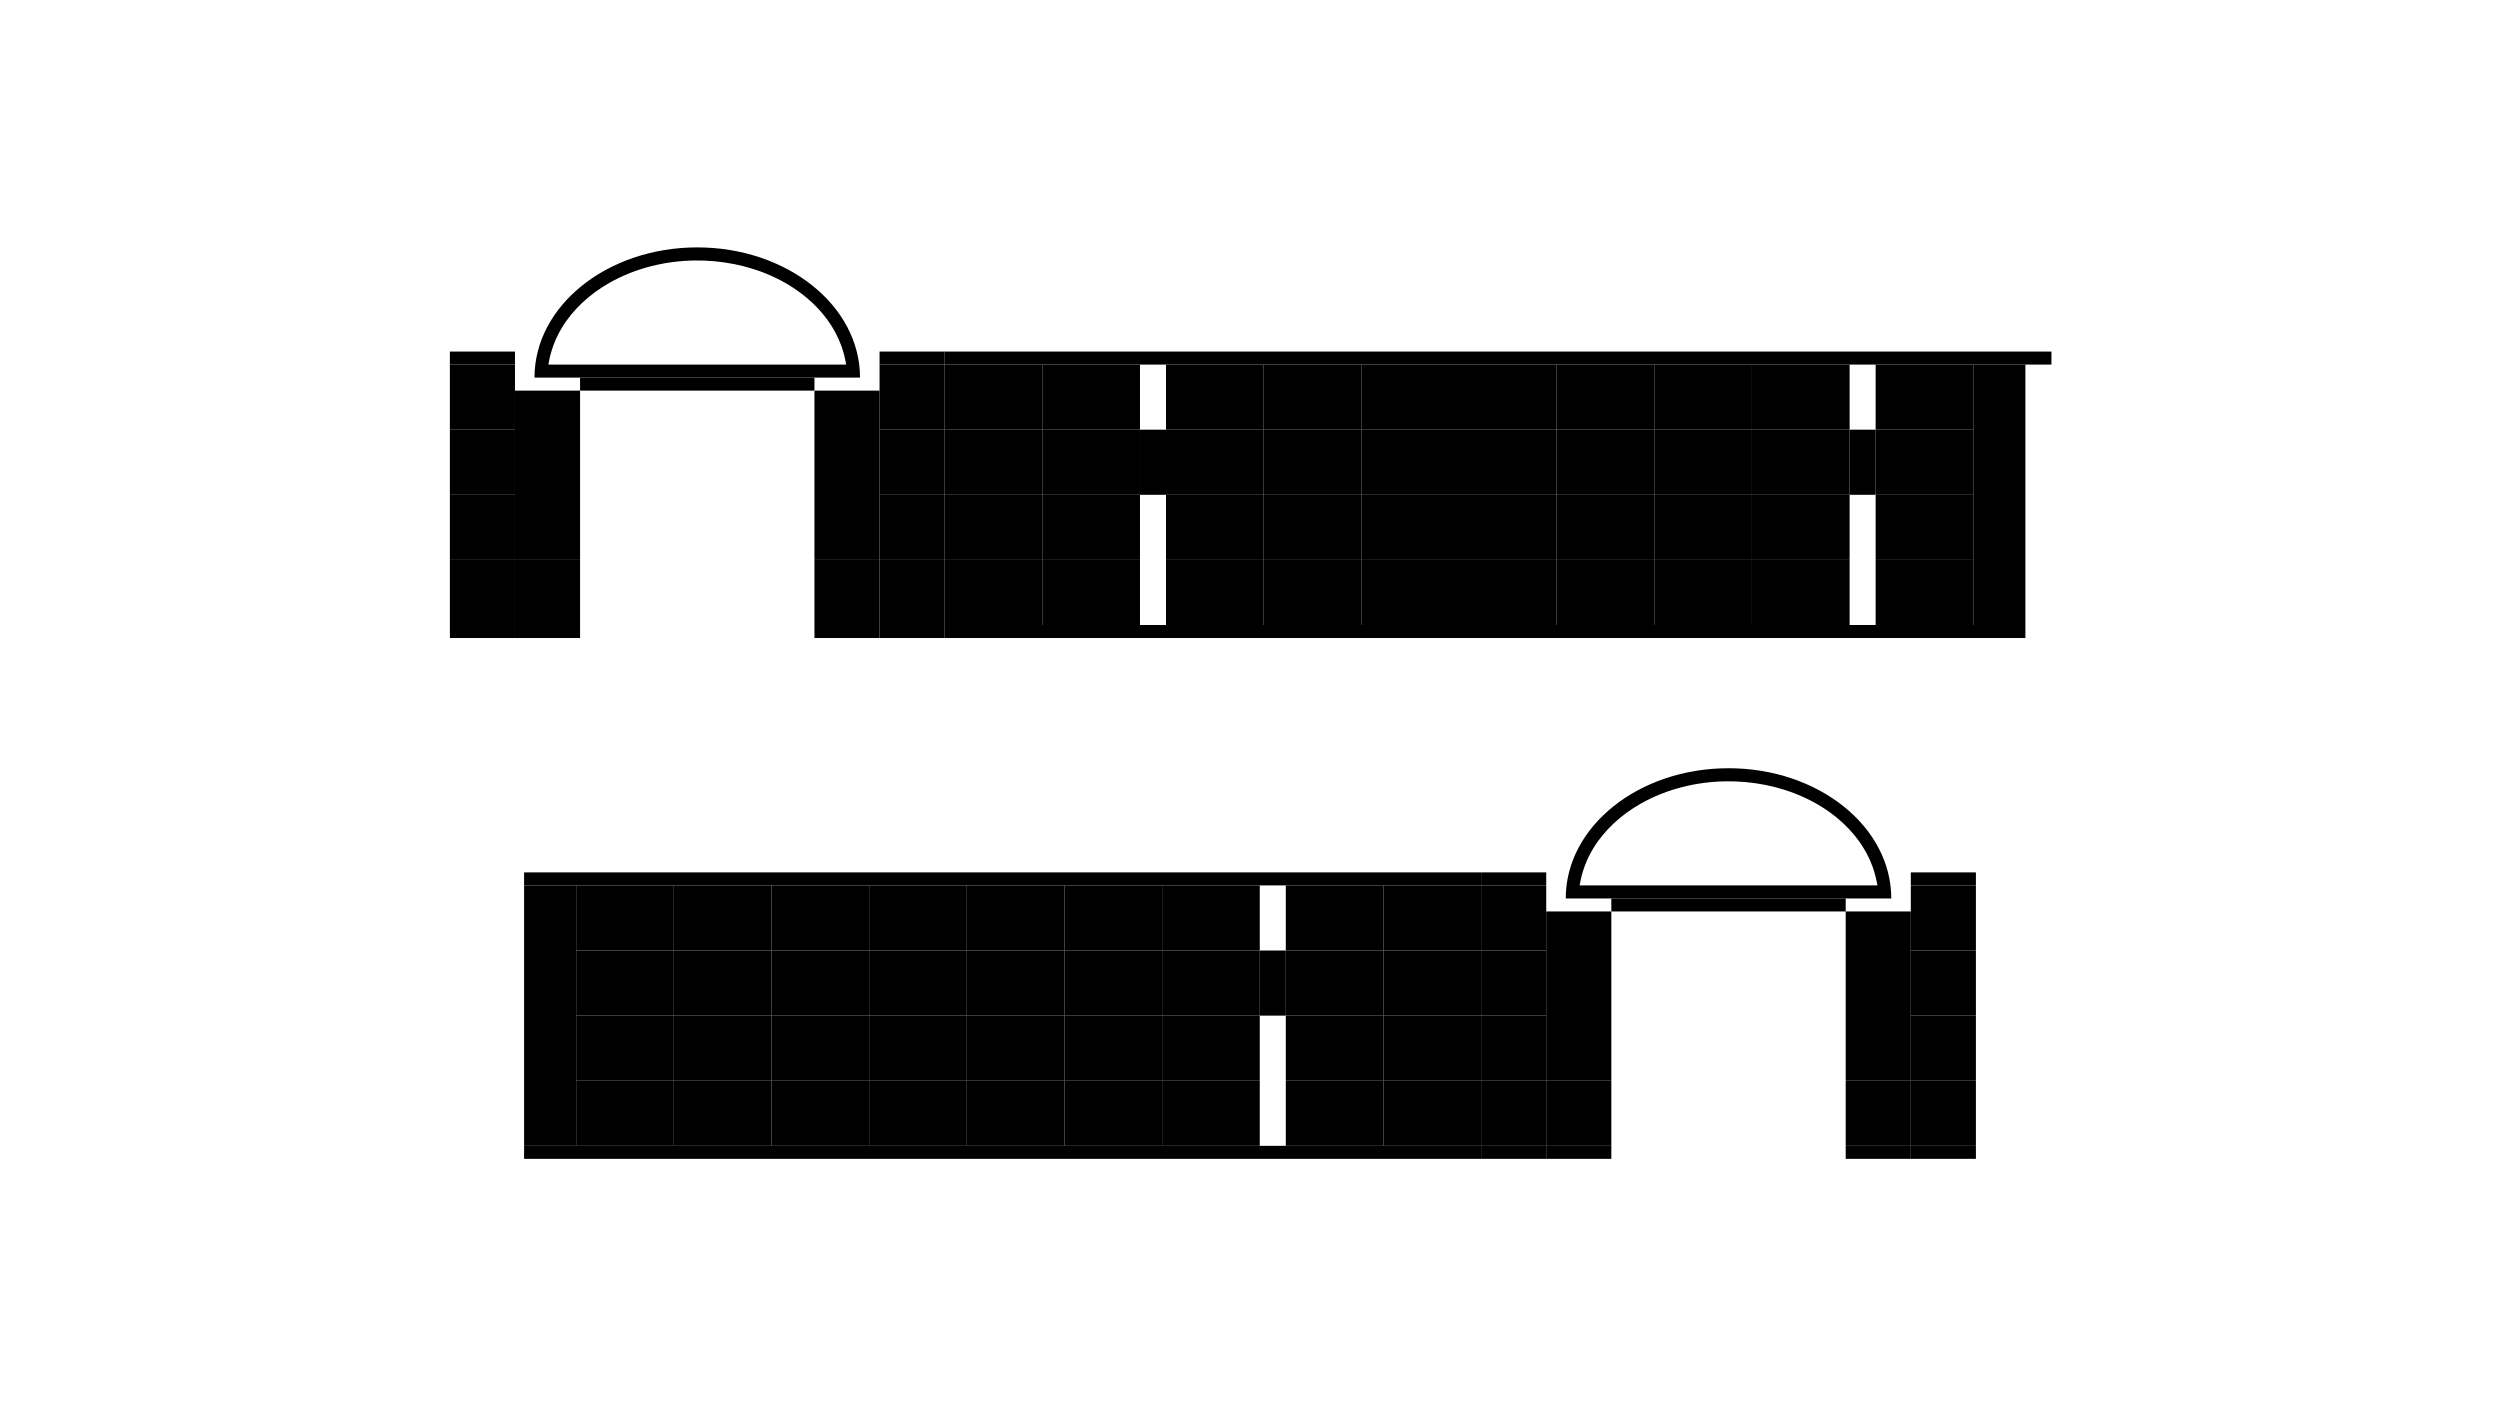
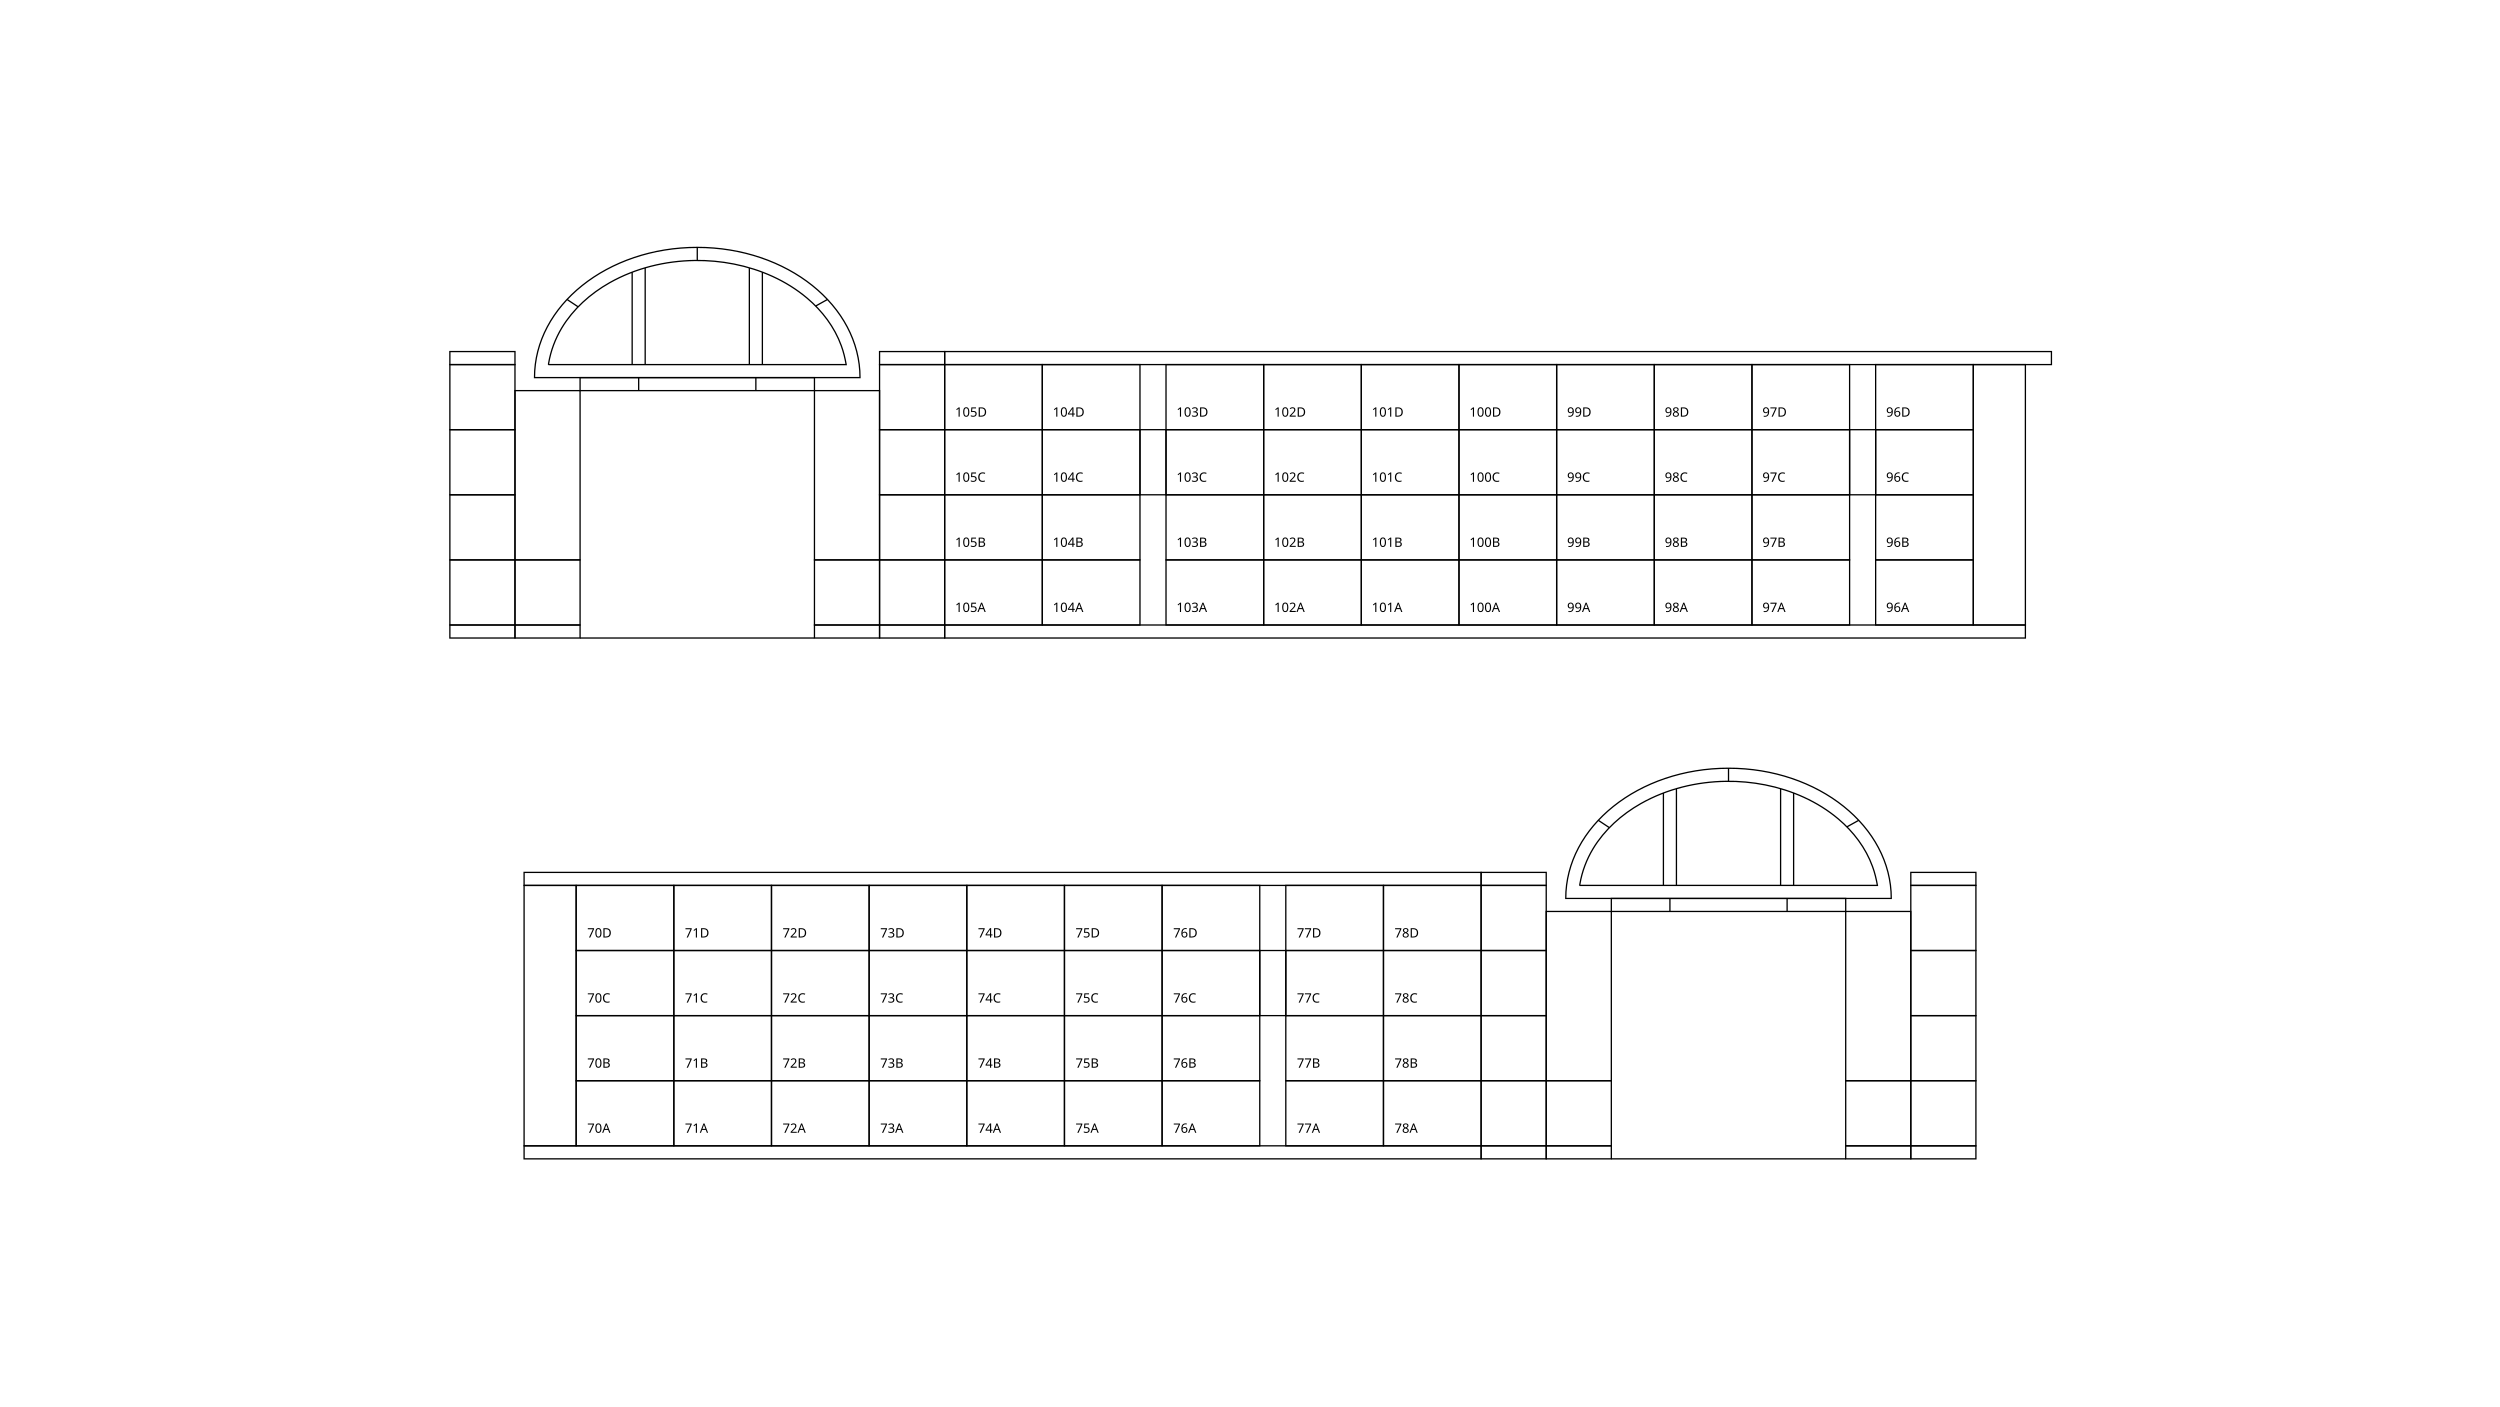
<svg xmlns="http://www.w3.org/2000/svg" height="1080" version="1.1" viewBox="0 0 1920 1080" width="1920">
  <style>
-     .map path {
+     path {
      fill: none;
      stroke-width: 1px;
      stroke: #000;
    }
-     .map text {
+     text {
      font-family: Monaco;
      font-size: 10px;
    }
  </style>
  <g>
    <path d="m345.5 280v-10h50v10z" />
    <path d="m345.5 330v-50h50v50z" />
    <path d="m345.5 380v-50h50v50z" />
    <path d="m345.5 430v-50h50v50z" />
    <path d="m345.5 480v-50h50v50z" />
    <path d="m345.5 490v-10h50v10z" />
    <path d="m395.5 430v-130h50v130z" />
    <path d="m395.5 480v-50h50v50z" />
    <path d="m395.5 490v-10h50v10z" />
    <path d="m402.5 680h735v-10h-735z" />
    <path d="m402.5 880h735v10h-735z" />
    <path d="m402.5 880v-200h40v200z" />
    <path d="m445.5 300v-10h180v10z" />
    <path d="m445.5 490h180" />
    <path d="m490.5 290v10" />
    <path d="m495.5 206v74m80-74v74m10-71v71m-100-71v71m-50-50 8.55 5.669m182.45-0.669 9-5m-100-30v-10m-1.814 10.045c-22.778 0.317-45.644 5.861-65.527 17.116-14.781 8.373-27.923 20.074-36.725 34.703-4.978 8.293-8.453 17.495-10.065 27.039-0.123 0.603-0.459 1.383 0.491 1.098h228.01c-0.885-4.905-2.01-9.781-3.753-14.459-5.169-14.297-14.648-26.789-26.218-36.543-16.012-13.536-35.81-22.166-56.293-26.221-9.842-1.939-19.885-2.851-29.915-2.731zm-123.19 89.955c0-55.228 55.964-100 125-100s125 44.772 125 100z" />
    <path d="m580.5 290v10" />
    <path d="m625.5 430v-130h50v130z" />
    <path d="m625.5 480v-50h50v50z" />
    <path d="m625.5 490v-10h50v10z" />
    <path d="m675.5 280v-10h50v10z" />
    <path d="m675.5 330v-50h50v50z" />
    <path d="m675.5 380v-50h50v50z" />
    <path d="m675.5 430v-50h50v50z" />
    <path d="m675.5 480v-50h50v50z" />
    <path d="m675.5 490v-10h50v10z" />
    <path d="m725.5 480v10h830v-10z" />
    <path d="m875.5 330h20v50h-20z" />
    <path d="m967.5 730h20v50h-20z" />
    <path d="m1137.5 680v-10h50v10z" />
    <path d="m1137.5 730v-50h50v50z" />
    <path d="m1137.5 780v-50h50v50z" />
    <path d="m1137.5 830v-50h50v50z" />
    <path d="m1137.5 880v-50h50v50z" />
    <path d="m1137.5 890v-10h50v10z" />
    <path d="m1187.5 830v-130h50v130z" />
    <path d="m1187.5 880v-50h50v50z" />
    <path d="m1187.5 890v-10h50v10z" />
    <path d="m1237.5 700v-10h180v10z" />
    <path d="m1237.5 890h180" />
    <path d="m1282.5 690v10" />
    <path d="m1287.5 606v74m80-74v74m10-71v71m-100-71v71m-50-50 8.55 5.669m182.45-0.669 9-5m-100-30v-10m-1.814 10.045c-22.778 0.317-45.644 5.861-65.527 17.116-14.781 8.373-27.923 20.074-36.725 34.703-4.978 8.293-8.453 17.495-10.065 27.039-0.123 0.603-0.459 1.383 0.491 1.098h228c-0.885-4.905-2.01-9.781-3.753-14.459-5.169-14.297-14.648-26.789-26.218-36.543-16.012-13.536-35.81-22.166-56.293-26.221-9.842-1.939-19.885-2.851-29.915-2.731zm-123.19 89.955c0-55.228 55.964-100 125-100s125 44.772 125 100z" />
    <path d="m1372.5 690v10" />
    <path d="m1417.5 830v-130h50v130z" />
    <path d="m1417.5 880v-50h50v50z" />
    <path d="m1417.5 890v-10h50v10z" />
    <path d="m1420.5 330h20v50h-20z" />
    <path d="m1467.5 680v-10h50v10z" />
    <path d="m1467.5 730v-50h50v50z" />
    <path d="m1467.5 780v-50h50v50z" />
    <path d="m1467.5 830v-50h50v50z" />
    <path d="m1467.5 880v-50h50v50z" />
    <path d="m1467.5 890v-10h50v10z" />
    <path d="m1555.5 480v-200h-40v200z" />
    <path d="m1575.5 280h-850v-10h850z" />
  </g>
  <g>
    <path d="m1440.5 480v-50h75v50z" />
    <text x="1448.5" y="470">96A</text>
    <path d="m1345.5 480v-50h75v50z" />
    <text x="1353.5" y="470">97A</text>
    <path d="m1270.5 480v-50h75v50z" />
    <text x="1278.5" y="470">98A</text>
    <path d="m1195.5 480v-50h75v50z" />
    <text x="1203.5" y="470">99A</text>
    <path d="m1120.5 480v-50h75v50z" />
    <text x="1128.5" y="470">100A</text>
    <path d="m1045.5 480v-50h75v50z" />
    <text x="1053.5" y="470">101A</text>
    <path d="m970.5 480v-50h75v50z" />
    <text x="978.5" y="470">102A</text>
    <path d="m895.5 480v-50h75v50z" />
    <text x="903.5" y="470">103A</text>
    <path d="m800.5 480v-50h75v50z" />
    <text x="808.5" y="470">104A</text>
    <path d="m725.5 480v-50h75v50z" />
    <text x="733.5" y="470">105A</text>
    <path d="m1440.5 430v-50h75v50z" />
    <text x="1448.5" y="420">96B</text>
    <path d="m1345.5 430v-50h75v50z" />
    <text x="1353.5" y="420">97B</text>
    <path d="m1270.5 430v-50h75v50z" />
    <text x="1278.5" y="420">98B</text>
    <path d="m1195.5 430v-50h75v50z" />
    <text x="1203.5" y="420">99B</text>
    <path d="m1120.5 430v-50h75v50z" />
    <text x="1128.5" y="420">100B</text>
    <path d="m1045.5 430v-50h75v50z" />
    <text x="1053.5" y="420">101B</text>
    <path d="m970.5 430v-50h75v50z" />
    <text x="978.5" y="420">102B</text>
    <path d="m895.5 430v-50h75v50z" />
    <text x="903.5" y="420">103B</text>
    <path d="m800.5 430v-50h75v50z" />
    <text x="808.5" y="420">104B</text>
    <path d="m725.5 430v-50h75v50z" />
    <text x="733.5" y="420">105B</text>
    <path d="m1440.5 380v-50h75v50z" />
    <text x="1448.5" y="370">96C</text>
    <path d="m1345.5 380v-50h75v50z" />
    <text x="1353.5" y="370">97C</text>
    <path d="m1270.5 380v-50h75v50z" />
    <text x="1278.5" y="370">98C</text>
    <path d="m1195.5 380v-50h75v50z" />
    <text x="1203.5" y="370">99C</text>
    <path d="m1120.5 380v-50h75v50z" />
    <text x="1128.5" y="370">100C</text>
    <path d="m1045.5 380v-50h75v50z" />
    <text x="1053.5" y="370">101C</text>
    <path d="m970.5 380v-50h75v50z" />
    <text x="978.5" y="370">102C</text>
    <path d="m895.5 380v-50h75v50z" />
    <text x="903.5" y="370">103C</text>
    <path d="m800.5 380v-50h75v50z" />
    <text x="808.5" y="370">104C</text>
    <path d="m725.5 380v-50h75v50z" />
    <text x="733.5" y="370">105C</text>
    <path d="m1440.5 330v-50h75v50z" />
    <text x="1448.5" y="320">96D</text>
    <path d="m1345.5 330v-50h75v50z" />
    <text x="1353.5" y="320">97D</text>
    <path d="m1270.5 330v-50h75v50z" />
    <text x="1278.5" y="320">98D</text>
    <path d="m1195.5 330v-50h75v50z" />
    <text x="1203.5" y="320">99D</text>
    <path d="m1120.5 330v-50h75v50z" />
    <text x="1128.5" y="320">100D</text>
    <path d="m1045.5 330v-50h75v50z" />
    <text x="1053.5" y="320">101D</text>
    <path d="m970.5 330v-50h75v50z" />
    <text x="978.5" y="320">102D</text>
    <path d="m895.5 330v-50h75v50z" />
    <text x="903.5" y="320">103D</text>
    <path d="m800.5 330v-50h75v50z" />
    <text x="808.5" y="320">104D</text>
    <path d="m725.5 330v-50h75v50z" />
    <text x="733.5" y="320">105D</text>
    <path d="m442.5 880v-50h75v50z" />
    <text x="451" y="870">70A</text>
    <path d="m517.5 880v-50h75v50z" />
    <text x="526" y="870">71A</text>
    <path d="m592.5 880v-50h75v50z" />
    <text x="601" y="870">72A</text>
    <path d="m667.5 880v-50h75v50z" />
    <text x="676" y="870">73A</text>
    <path d="m742.5 880v-50h75v50z" />
    <text x="751" y="870">74A</text>
    <path d="m817.5 880v-50h75v50z" />
    <text x="826" y="870">75A</text>
    <path d="m892.5 880v-50h75v50z" />
    <text x="901" y="870">76A</text>
    <path d="m987.5 880v-50h75v50z" />
    <text x="996" y="870">77A</text>
    <path d="m1062.5 880v-50h75v50z" />
    <text x="1071" y="870">78A</text>
    <path d="m442.5 830v-50h75v50z" />
    <text x="451" y="820">70B</text>
    <path d="m517.5 830v-50h75v50z" />
    <text x="526" y="820">71B</text>
    <path d="m592.5 830v-50h75v50z" />
    <text x="601" y="820">72B</text>
    <path d="m667.5 830v-50h75v50z" />
    <text x="676" y="820">73B</text>
    <path d="m742.5 830v-50h75v50z" />
    <text x="751" y="820">74B</text>
    <path d="m817.5 830v-50h75v50z" />
    <text x="826" y="820">75B</text>
    <path d="m892.5 830v-50h75v50z" />
    <text x="901" y="820">76B</text>
    <path d="m987.5 830v-50h75v50z" />
    <text x="996" y="820">77B</text>
    <path d="m1062.5 830v-50h75v50z" />
    <text x="1071" y="820">78B</text>
    <path d="m442.5 780v-50h75v50z" />
    <text x="451" y="770">70C</text>
    <path d="m517.5 780v-50h75v50z" />
    <text x="526" y="770">71C</text>
    <path d="m592.5 780v-50h75v50z" />
    <text x="601" y="770">72C</text>
    <path d="m667.5 780v-50h75v50z" />
    <text x="676" y="770">73C</text>
    <path d="m742.5 780v-50h75v50z" />
    <text x="751" y="770">74C</text>
    <path d="m817.5 780v-50h75v50z" />
    <text x="826" y="770">75C</text>
    <path d="m892.5 780v-50h75v50z" />
    <text x="901" y="770">76C</text>
    <path d="m987.5 780v-50h75v50z" />
    <text x="996" y="770">77C</text>
    <path d="m1062.5 780v-50h75v50z" />
    <text x="1071" y="770">78C</text>
    <path d="m442.5 730v-50h75v50z" />
    <text x="451" y="720">70D</text>
    <path d="m517.5 730v-50h75v50z" />
    <text x="526" y="720">71D</text>
    <path d="m592.5 730v-50h75v50z" />
    <text x="601" y="720">72D</text>
    <path d="m667.5 730v-50h75v50z" />
    <text x="676" y="720">73D</text>
    <path d="m742.5 730v-50h75v50z" />
    <text x="751" y="720">74D</text>
    <path d="m817.5 730v-50h75v50z" />
    <text x="826" y="720">75D</text>
    <path d="m892.5 730v-50h75v50z" />
    <text x="901" y="720">76D</text>
    <path d="m987.5 730v-50h75v50z" />
    <text x="996" y="720">77D</text>
    <path d="m1062.5 730v-50h75v50z" />
    <text x="1071" y="720">78D</text>
  </g>
</svg>
